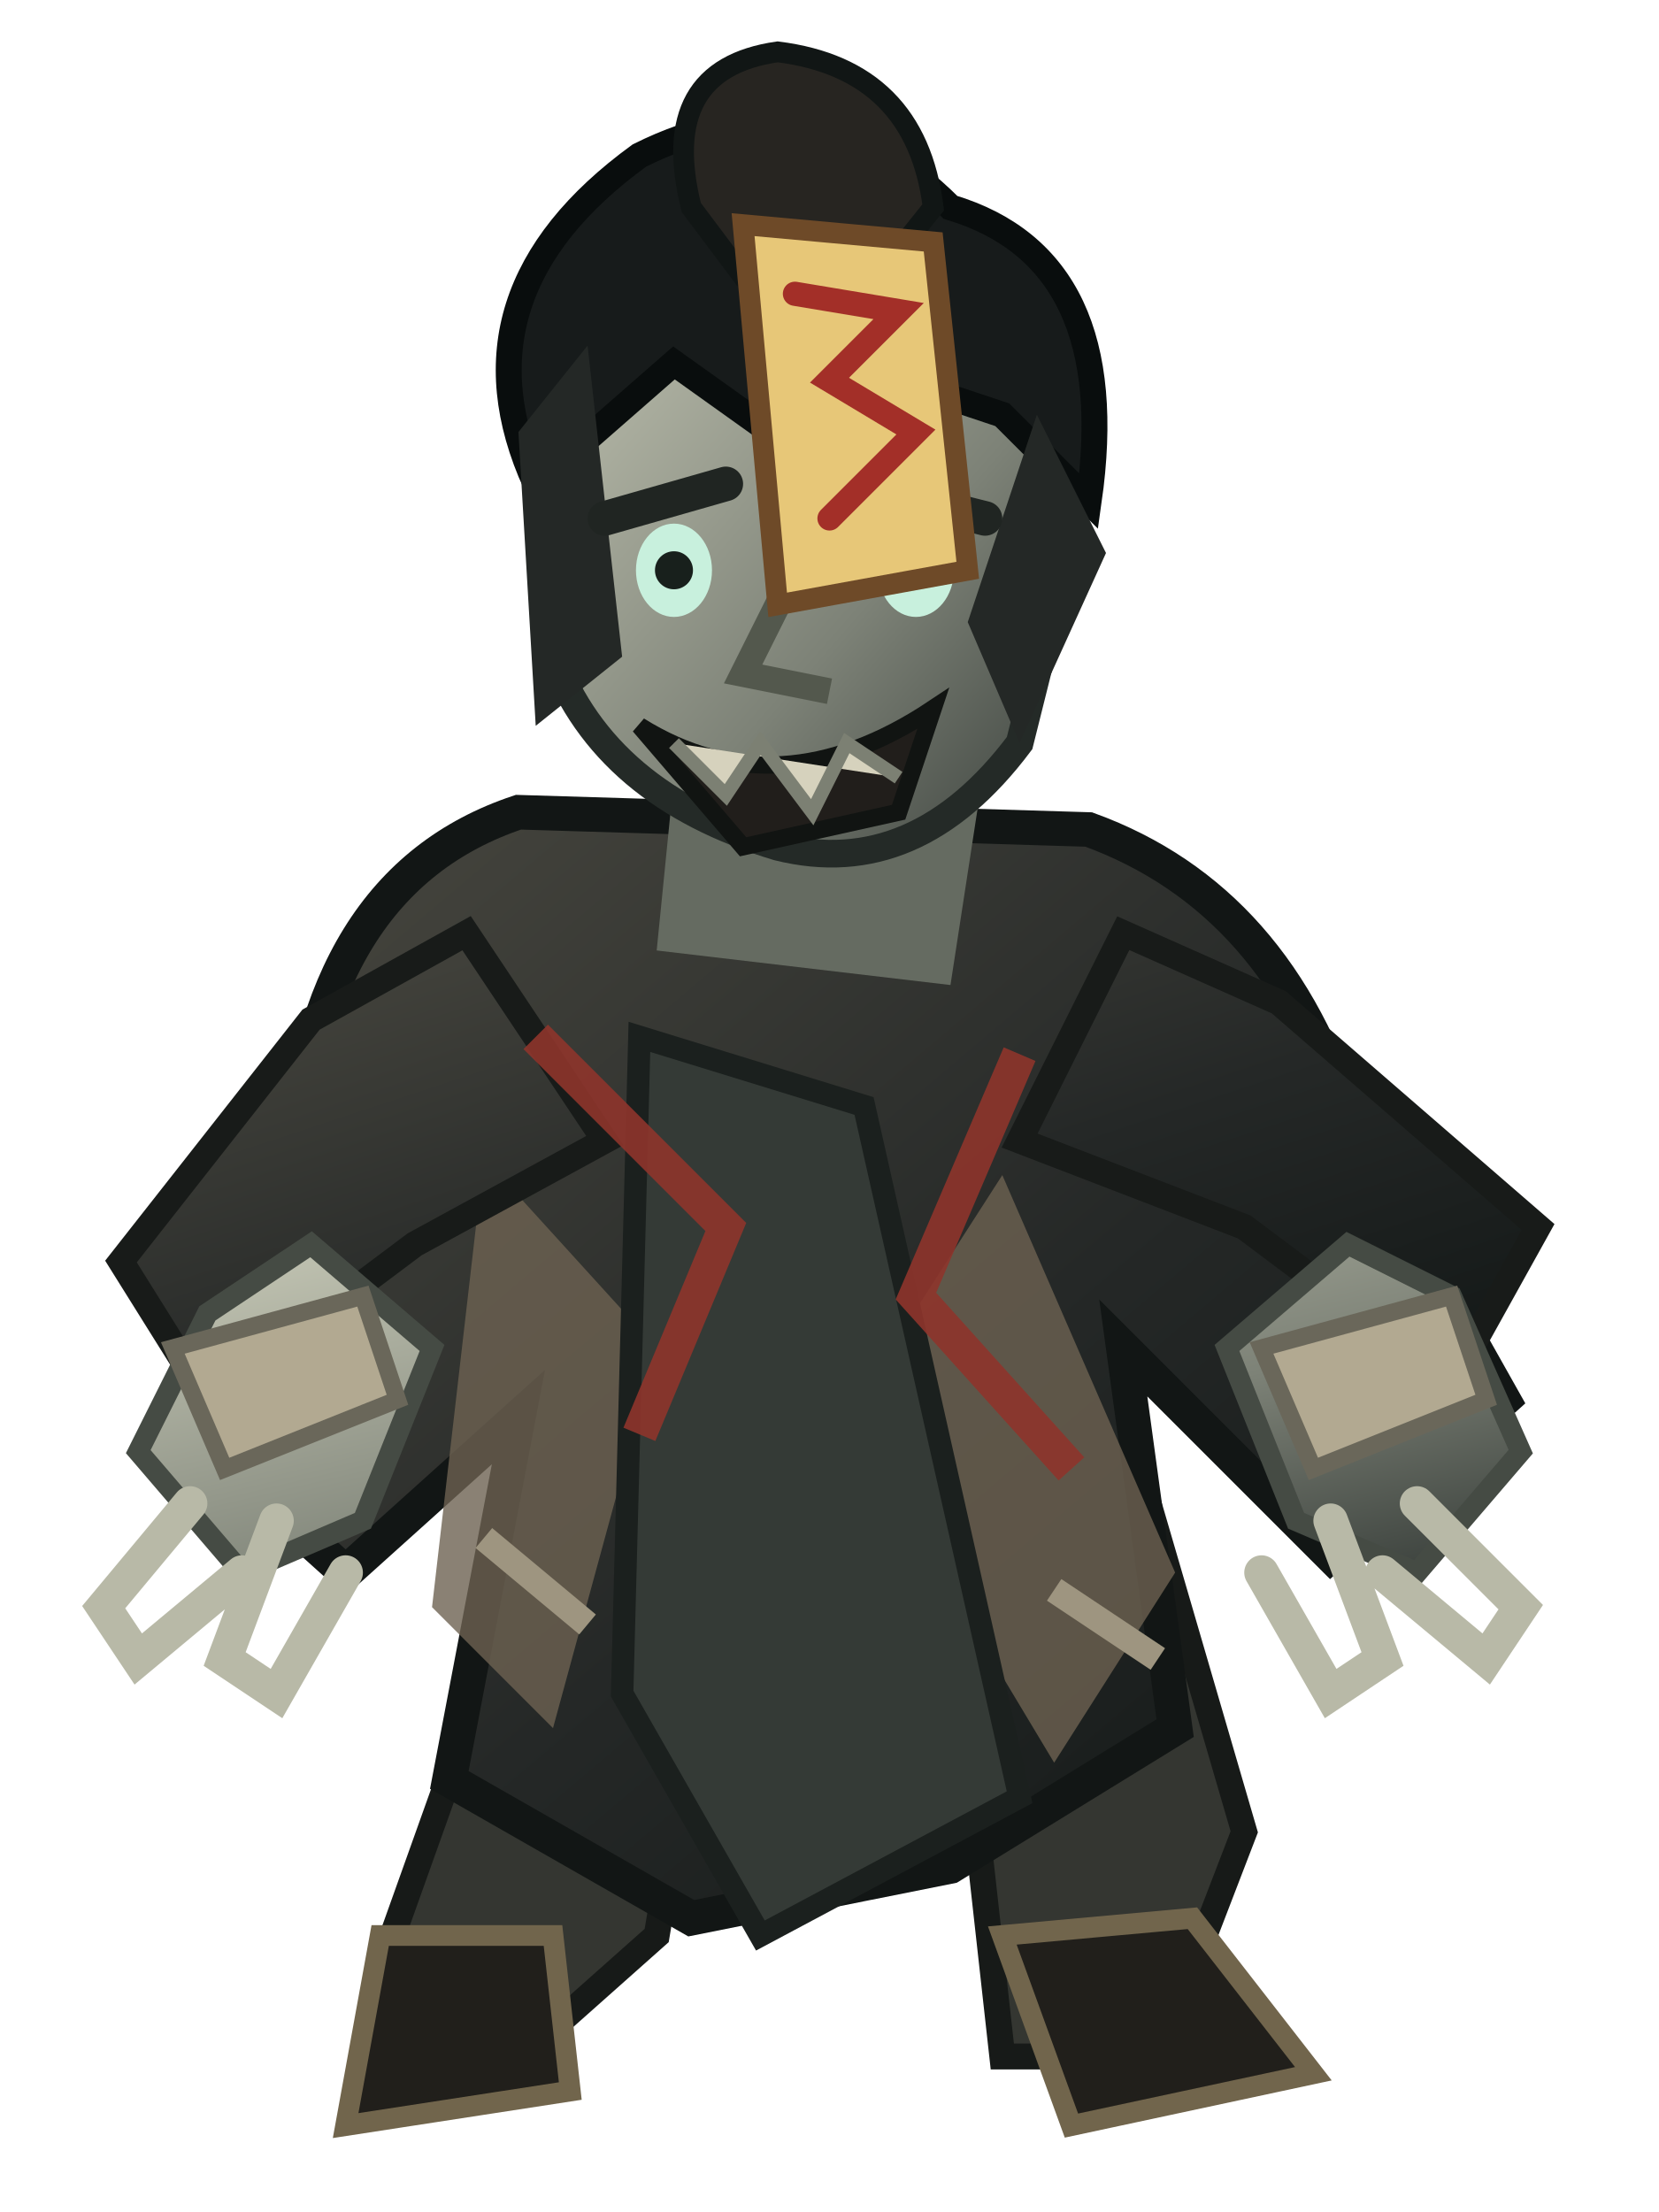
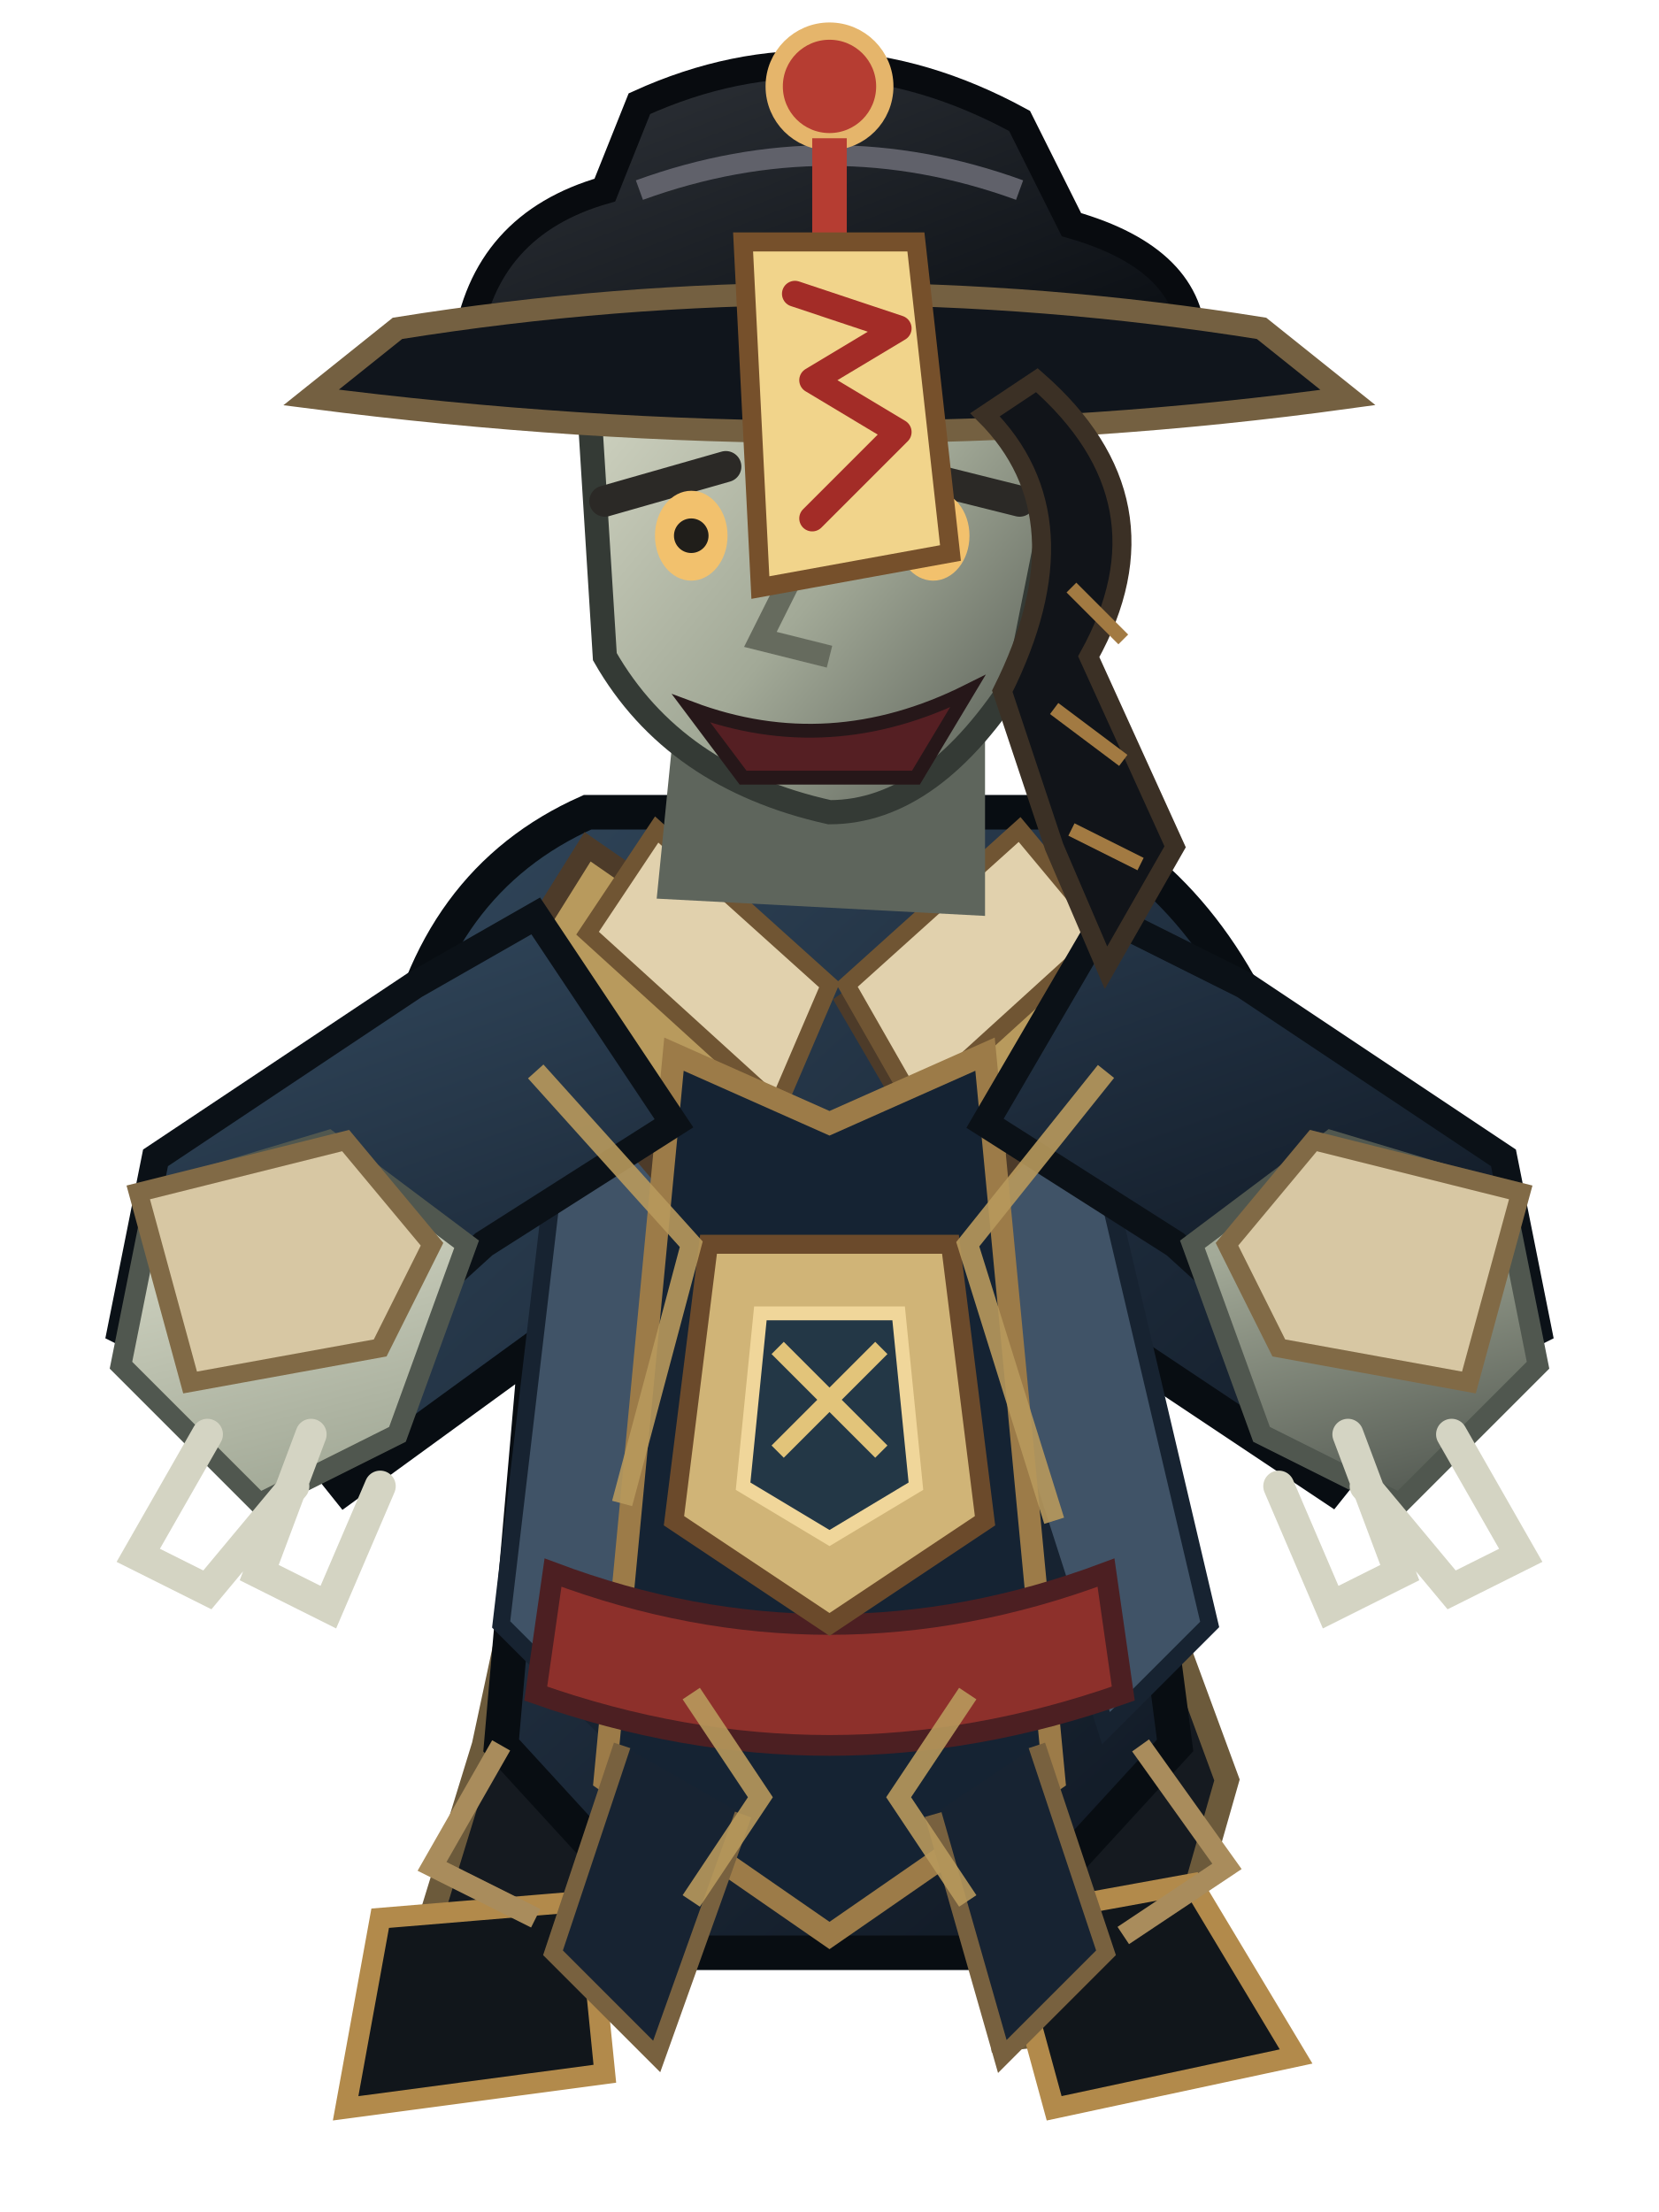
<svg xmlns="http://www.w3.org/2000/svg" width="96" height="128" viewBox="0 0 96 128">
  <defs>
    <linearGradient id="skin" x1="0" y1="0" x2="1" y2="1">
-       <stop stop-color="#c7c9b7" />
-       <stop offset=".6" stop-color="#7d8277" />
-       <stop offset="1" stop-color="#373d39" />
+       <stop stop-color="#e0e2d0" />
+       <stop offset=".55" stop-color="#a2a997" />
+       <stop offset="1" stop-color="#4b514b" />
    </linearGradient>
    <linearGradient id="robe" x1="0" y1="0" x2="1" y2="1">
-       <stop stop-color="#4a4941" />
-       <stop offset=".55" stop-color="#252827" />
-       <stop offset="1" stop-color="#111615" />
+       <stop stop-color="#344b60" />
+       <stop offset=".52" stop-color="#1d2b3b" />
+       <stop offset="1" stop-color="#0b111a" />
+     </linearGradient>
+     <linearGradient id="trim" x1="0" y1="0" x2="1" y2="1">
+       <stop stop-color="#e6c47a" />
+       <stop offset="1" stop-color="#80572d" />
+     </linearGradient>
+     <linearGradient id="hat" x1="0" y1="0" x2="1" y2="1">
+       <stop stop-color="#30343a" />
+       <stop offset="1" stop-color="#090d12" />
    </linearGradient>
  </defs>
-   <path d="M30 83 L42 88 L38 112 L29 120 L22 114 L27 100Z M52 86 L65 82 L72 106 L67 119 L58 119 L56 101Z" fill="#343631" stroke="#171a18" stroke-width="1.5" />
-   <path d="M22 112 L32 112 L33 121 L20 123Z M58 112 L69 111 L76 120 L62 123Z" fill="#211f1b" stroke="#71654c" stroke-width="1.2" />
-   <path d="M30 47 Q18 51 17 68 L10 82 L20 91 L30 82 L26 103 L40 111 L55 108 L68 100 L65 78 L77 90 L87 81 L78 65 Q74 52 63 48Z" fill="url(#robe)" stroke="#121615" stroke-width="2" />
-   <path d="M28 67 L38 78 L32 100 L25 93Z M58 68 L49 82 L61 102 L68 91Z" fill="#6d6251" opacity=".8" />
-   <path d="M37 60 L50 64 L59 104 L44 112 L36 98Z" fill="#343a36" stroke="#1b201e" stroke-width="1.3" />
-   <path d="M27 54 L18 59 L7 73 L12 81 L24 72 L35 66Z M65 54 L74 58 L89 71 L84 80 L72 71 L59 66Z" fill="url(#robe)" stroke="#181b19" stroke-width="1.5" />
-   <path d="M12 76 L18 72 L25 78 L21 88 L14 91 L8 84Z M84 75 L78 72 L71 78 L75 88 L82 91 L88 84Z" fill="url(#skin)" stroke="#454b44" stroke-width="1.2" />
-   <path d="M10 78 L21 75 L23 81 L13 85Z M73 78 L84 75 L86 81 L76 85Z" fill="#b2a991" stroke="#6a675a" stroke-width="1" />
-   <path d="M11 87 L6 93 L8 96 L14 91 M16 88 L13 96 L16 98 L20 91 M82 87 L88 93 L86 96 L80 91 M77 88 L80 96 L77 98 L73 91" fill="none" stroke="#b8b9a7" stroke-width="2" stroke-linecap="round" />
-   <path d="M39 45 L38 55 L55 57 L57 44Z" fill="#656b61" />
-   <path d="M31 23 Q34 12 47 13 Q60 14 63 27 L59 43 Q53 51 45 49 Q35 46 32 38Z" fill="url(#skin)" stroke="#242a27" stroke-width="1.6" />
-   <path d="M31 28 Q26 17 37 9 Q47 4 55 12 Q65 15 63 29 L58 24 L52 22 L46 26 L39 21Z" fill="#171b1b" stroke="#090d0d" stroke-width="1.5" />
-   <path d="M40 12 Q38 4 45 3 Q53 4 54 12 L50 17 L43 16Z" fill="#272521" stroke="#111615" stroke-width="1.2" />
-   <path d="M30 25 L34 20 L36 38 L31 42Z M60 24 L64 32 L59 43 L56 36Z" fill="#242826" />
-   <path d="M35 30 L42 28 M49 28 L57 30" stroke="#202522" stroke-width="2" stroke-linecap="round" />
-   <ellipse cx="39" cy="33" rx="2.2" ry="2.7" fill="#c8f0dd" />
-   <ellipse cx="53" cy="33" rx="2.2" ry="2.7" fill="#c8f0dd" />
-   <circle cx="39" cy="33" r="1.1" fill="#18201c" />
-   <circle cx="53" cy="33" r="1.1" fill="#18201c" />
-   <path d="M46 33 L43 39 L48 40" fill="none" stroke="#53584d" stroke-width="1.5" />
-   <path d="M37 42 Q45 47 54 41 L52 47 L43 49Z" fill="#211e1b" stroke="#111412" stroke-width="1" />
-   <path d="M39 43 L42 46 L44 43 L47 47 L49 43 L52 45" fill="#d6d2bd" stroke="#7c8073" stroke-width=".8" />
-   <path d="M43 13 L54 14 L56 33 L45 35Z" fill="#e7c778" stroke="#6e4a28" stroke-width="1.2" />
-   <path d="M46 17 L52 18 L48 22 L53 25 L48 30" fill="none" stroke="#a32f28" stroke-width="1.4" stroke-linecap="round" />
-   <path d="M31 60 L42 71 L37 83 M59 61 L53 75 L62 85" fill="none" stroke="#8e342b" stroke-width="2" opacity=".9" />
-   <path d="M28 89 L34 94 M61 92 L67 96" stroke="#9e9580" stroke-width="1.5" />
+   <path d="M31 87 L43 90 L40 109 L32 117 L24 114 L28 101Z M52 88 L64 84 L71 103 L67 117 L58 118 L56 102Z" fill="#151a20" stroke="#6c5a3b" stroke-width="1.4" />
+   <path d="M22 111 L34 110 L35 120 L20 122Z M58 111 L69 109 L75 119 L61 122Z" fill="#11161b" stroke="#b28a4b" stroke-width="1.2" />
+   <path d="M34 47 Q25 51 23 62 L12 76 L20 86 L31 78 L29 101 L40 113 L57 113 L68 101 L65 78 L77 86 L85 76 L74 62 Q70 51 61 47Z" fill="url(#robe)" stroke="#080d12" stroke-width="2" />
+   <path d="M33 60 L41 72 L35 100 L29 94Z M62 60 L55 72 L64 100 L70 94Z" fill="#405367" stroke="#172331" stroke-width="1" />
+   <path d="M34 49 L47 58 L40 70 L29 57Z M62 49 L49 58 L56 70 L68 57Z" fill="#b89a5d" stroke="#4d3b29" stroke-width="1.2" />
+   <path d="M38 48 L48 57 L45 64 L34 54Z M59 48 L49 57 L53 64 L64 54Z" fill="#e1d1ad" stroke="#705533" stroke-width="1" />
+   <path d="M39 61 L48 65 L57 61 L61 103 L48 112 L35 103Z" fill="#152333" stroke="#9c7b48" stroke-width="1.3" />
+   <path d="M31 53 L24 57 L9 67 L7 77 L17 82 L28 72 L39 65Z M64 53 L72 57 L87 67 L89 77 L79 82 L68 72 L57 65Z" fill="url(#robe)" stroke="#0b1117" stroke-width="1.6" />
+   <path d="M9 69 L19 66 L27 72 L23 83 L15 87 L7 79Z M87 69 L77 66 L69 72 L73 83 L81 87 L89 79Z" fill="url(#skin)" stroke="#50574f" stroke-width="1.2" />
+   <path d="M8 69 L20 66 L25 72 L22 78 L11 80Z M71 72 L76 66 L88 69 L85 80 L74 78Z" fill="#d7c7a3" stroke="#816a46" stroke-width="1.1" />
+   <path d="M12 83 L8 90 L12 92 L17 86 M18 83 L15 91 L19 93 L22 86 M84 83 L88 90 L84 92 L79 86 M78 83 L81 91 L77 93 L74 86" fill="none" stroke="#d4d4c3" stroke-width="1.8" stroke-linecap="round" />
+   <path d="M32 91 Q48 97 64 91 L65 98 Q48 104 31 98Z" fill="#8d302b" stroke="#4c1f22" stroke-width="1.2" />
+   <path d="M41 72 L55 72 L57 88 L48 94 L39 88Z" fill="#d0b477" stroke="#6b4a2b" stroke-width="1.1" />
+   <path d="M44 76 L52 76 L53 86 L48 89 L43 86Z" fill="#233746" stroke="#f0d69a" stroke-width=".8" />
+   <path d="M45 78 L51 84 M51 78 L45 84" stroke="#e2c47a" stroke-width="1" />
+   <path d="M36 101 L32 113 L38 119 L43 105 M60 101 L64 113 L58 119 L54 105" fill="#172332" stroke="#78613f" stroke-width="1" />
+   <path d="M39 42 L38 52 L57 53 L57 42Z" fill="#5e655c" />
+   <path d="M34 22 Q36 13 48 13 Q60 14 62 24 L59 39 Q54 47 48 47 Q39 45 35 38Z" fill="url(#skin)" stroke="#343a35" stroke-width="1.4" />
+   <path d="M35 29 L42 27 M51 27 L59 29" stroke="#2b2926" stroke-width="1.8" stroke-linecap="round" />
+   <ellipse cx="40" cy="31" rx="2.1" ry="2.6" fill="#f2c16d" />
+   <ellipse cx="54" cy="31" rx="2.1" ry="2.6" fill="#f2c16d" />
+   <circle cx="40" cy="31" r="1" fill="#201e1a" />
+   <circle cx="54" cy="31" r="1" fill="#201e1a" />
+   <path d="M47 31 L44 37 L48 38" fill="none" stroke="#666b5e" stroke-width="1.3" />
+   <path d="M40 41 Q48 44 56 40 L53 45 L43 45Z" fill="#551f23" stroke="#261719" stroke-width=".8" />
+   <path d="M27 20 Q28 13 35 11 L37 6 Q48 1 59 7 L62 13 Q69 15 69 20 L27 20Z" fill="url(#hat)" stroke="#080b0f" stroke-width="1.6" />
+   <path d="M23 19 Q48 15 73 19 L78 23 Q49 27 18 23Z" fill="#10151c" stroke="#746041" stroke-width="1.3" />
+   <path d="M37 11 Q48 7 59 11" fill="none" stroke="#60616a" stroke-width="1.2" />
+   <circle cx="48" cy="5" r="3.2" fill="#b63d32" stroke="#e5b56b" stroke-width="1" />
+   <path d="M48 8 L48 14" stroke="#b63d32" stroke-width="2" />
+   <path d="M60 22 Q68 29 63 38 L68 49 L64 56 L61 49 L58 40 Q63 30 57 24Z" fill="#111419" stroke="#3b3025" stroke-width="1.1" />
+   <path d="M62 34 L65 37 M61 41 L65 44 M62 48 L66 50" stroke="#a27a42" stroke-width=".8" />
+   <path d="M43 14 L53 14 L55 32 L44 34Z" fill="#f1d48b" stroke="#76502b" stroke-width="1.1" />
+   <path d="M46 17 L52 19 L47 22 L52 25 L47 30" fill="none" stroke="#a32c27" stroke-width="1.5" stroke-linecap="round" stroke-linejoin="round" />
+   <path d="M31 62 L40 72 L36 87 M64 62 L56 72 L61 88 M40 98 L44 104 L40 110 M56 98 L52 104 L56 110" fill="none" stroke="#b8995c" stroke-width="1.2" opacity=".9" />
+   <path d="M29 101 L25 108 L31 111 M66 101 L71 108 L65 112" fill="none" stroke="#a98c5c" stroke-width="1.2" />
</svg>
